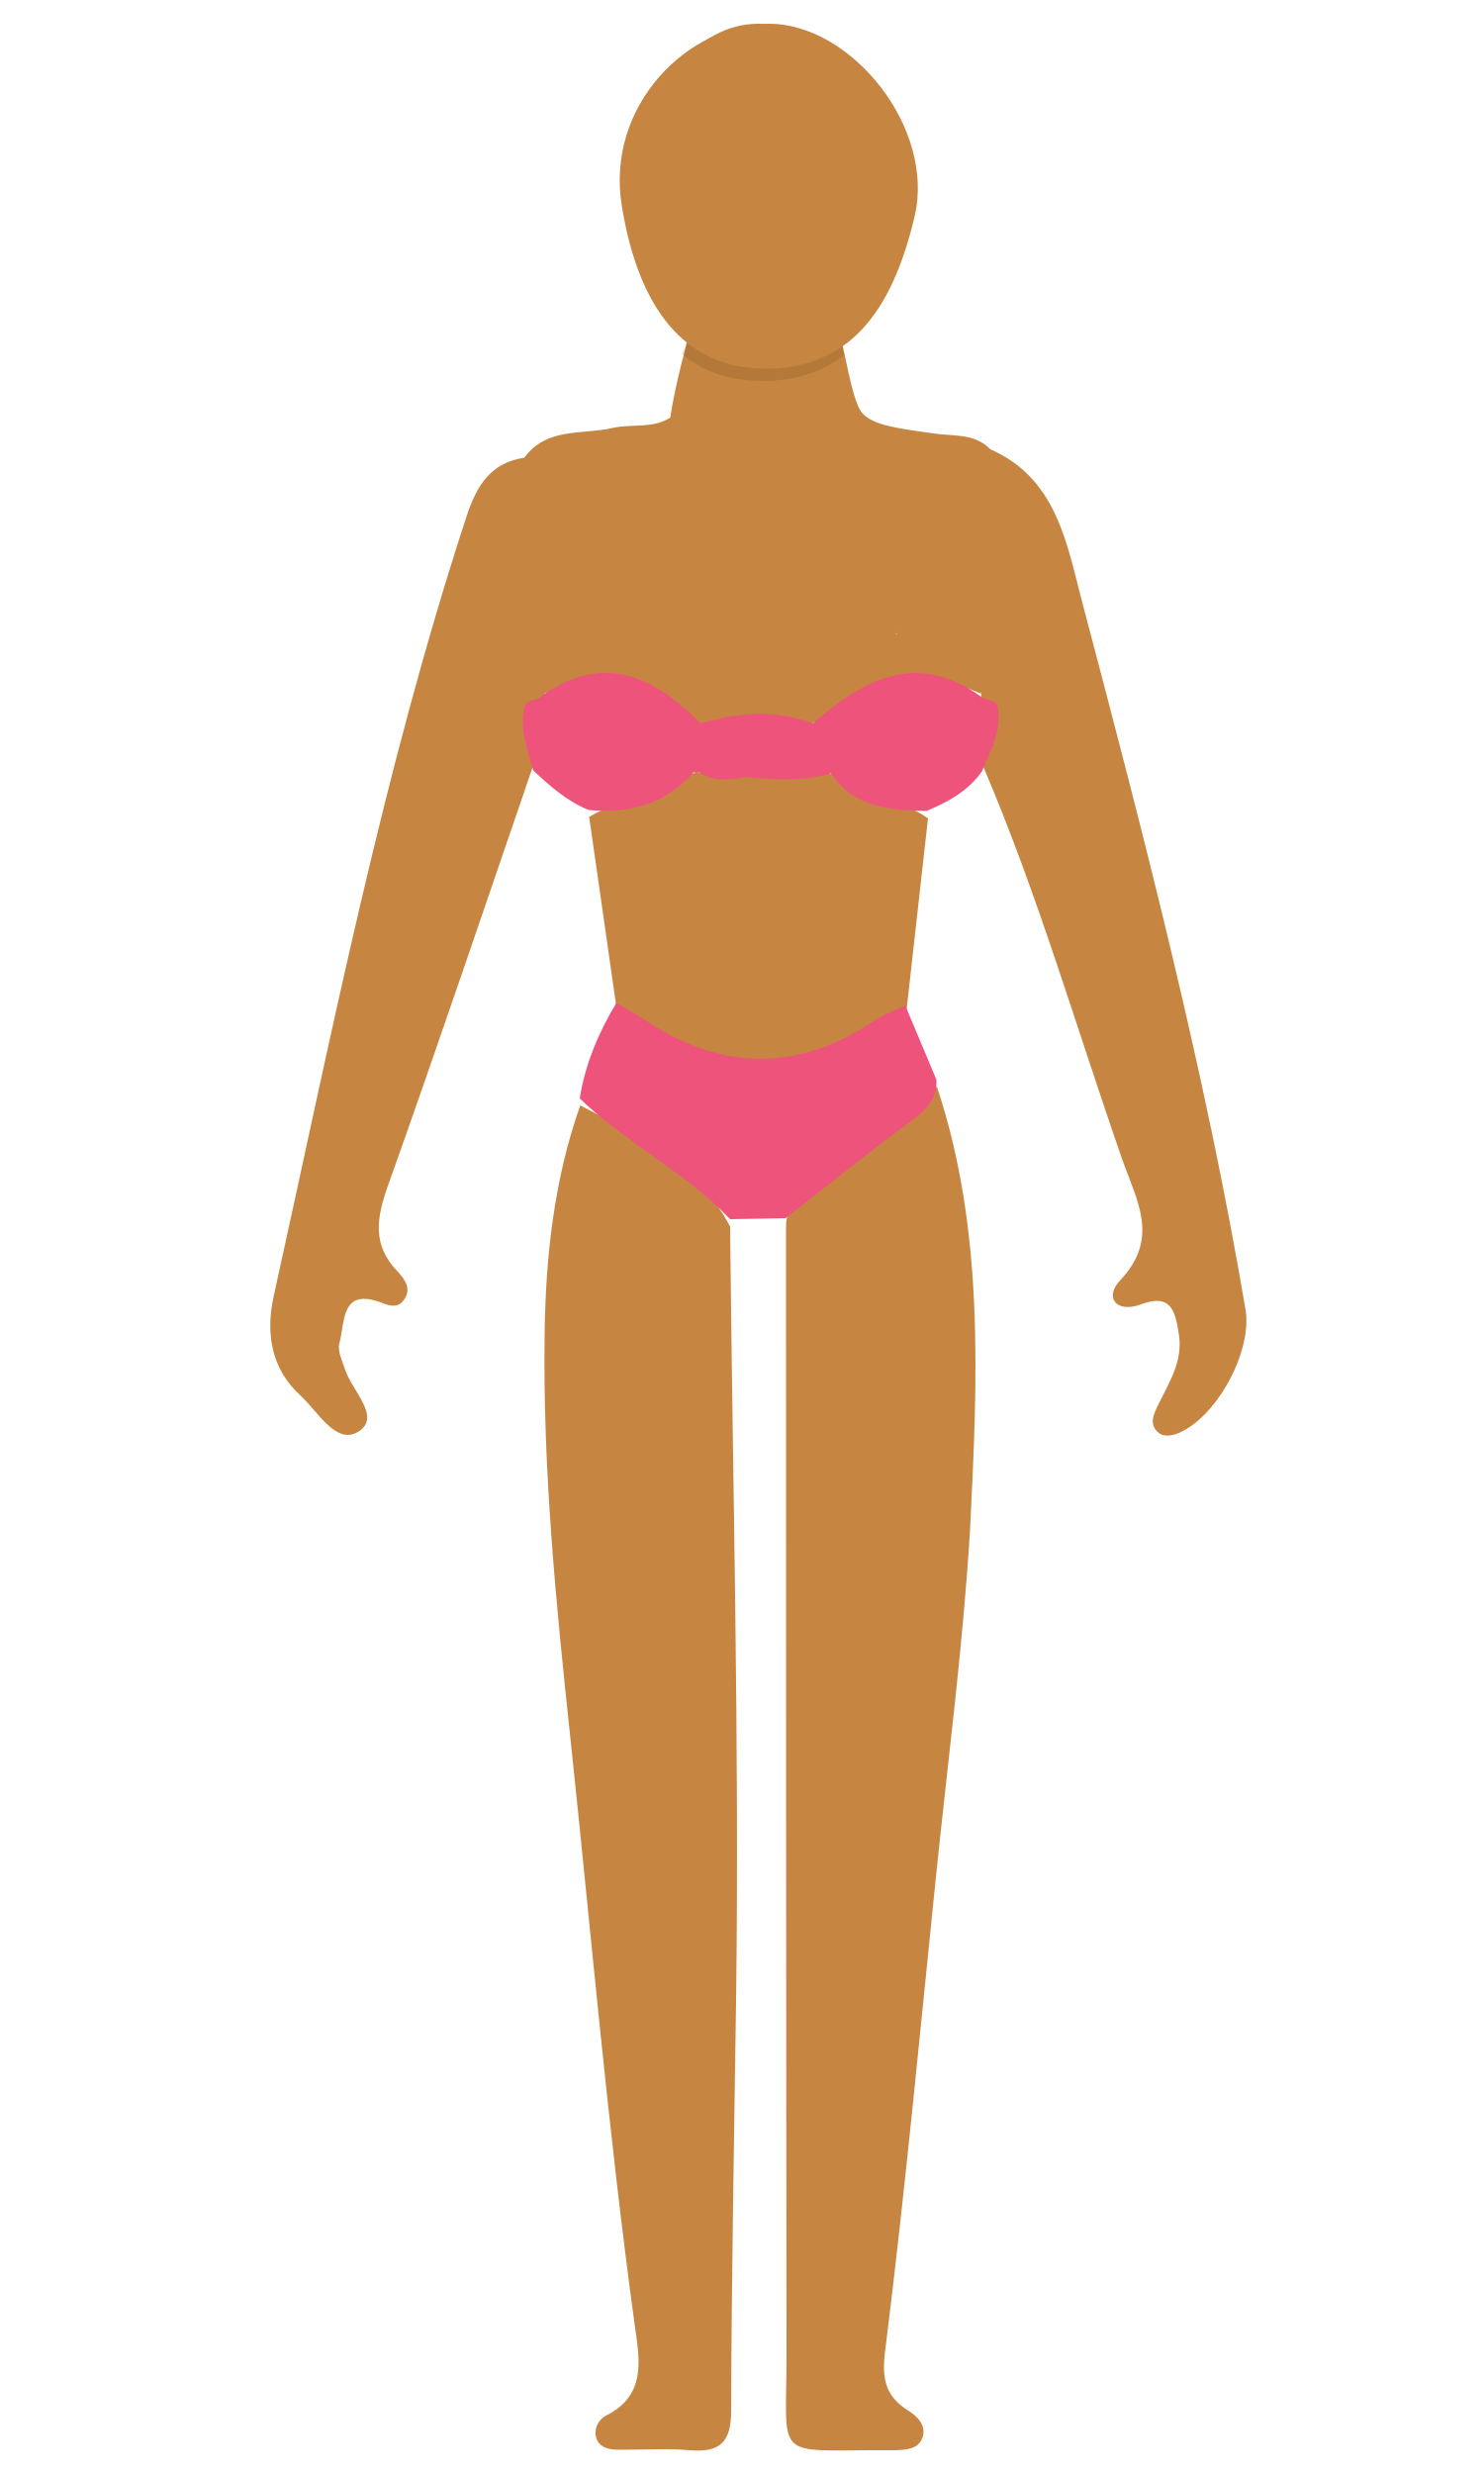
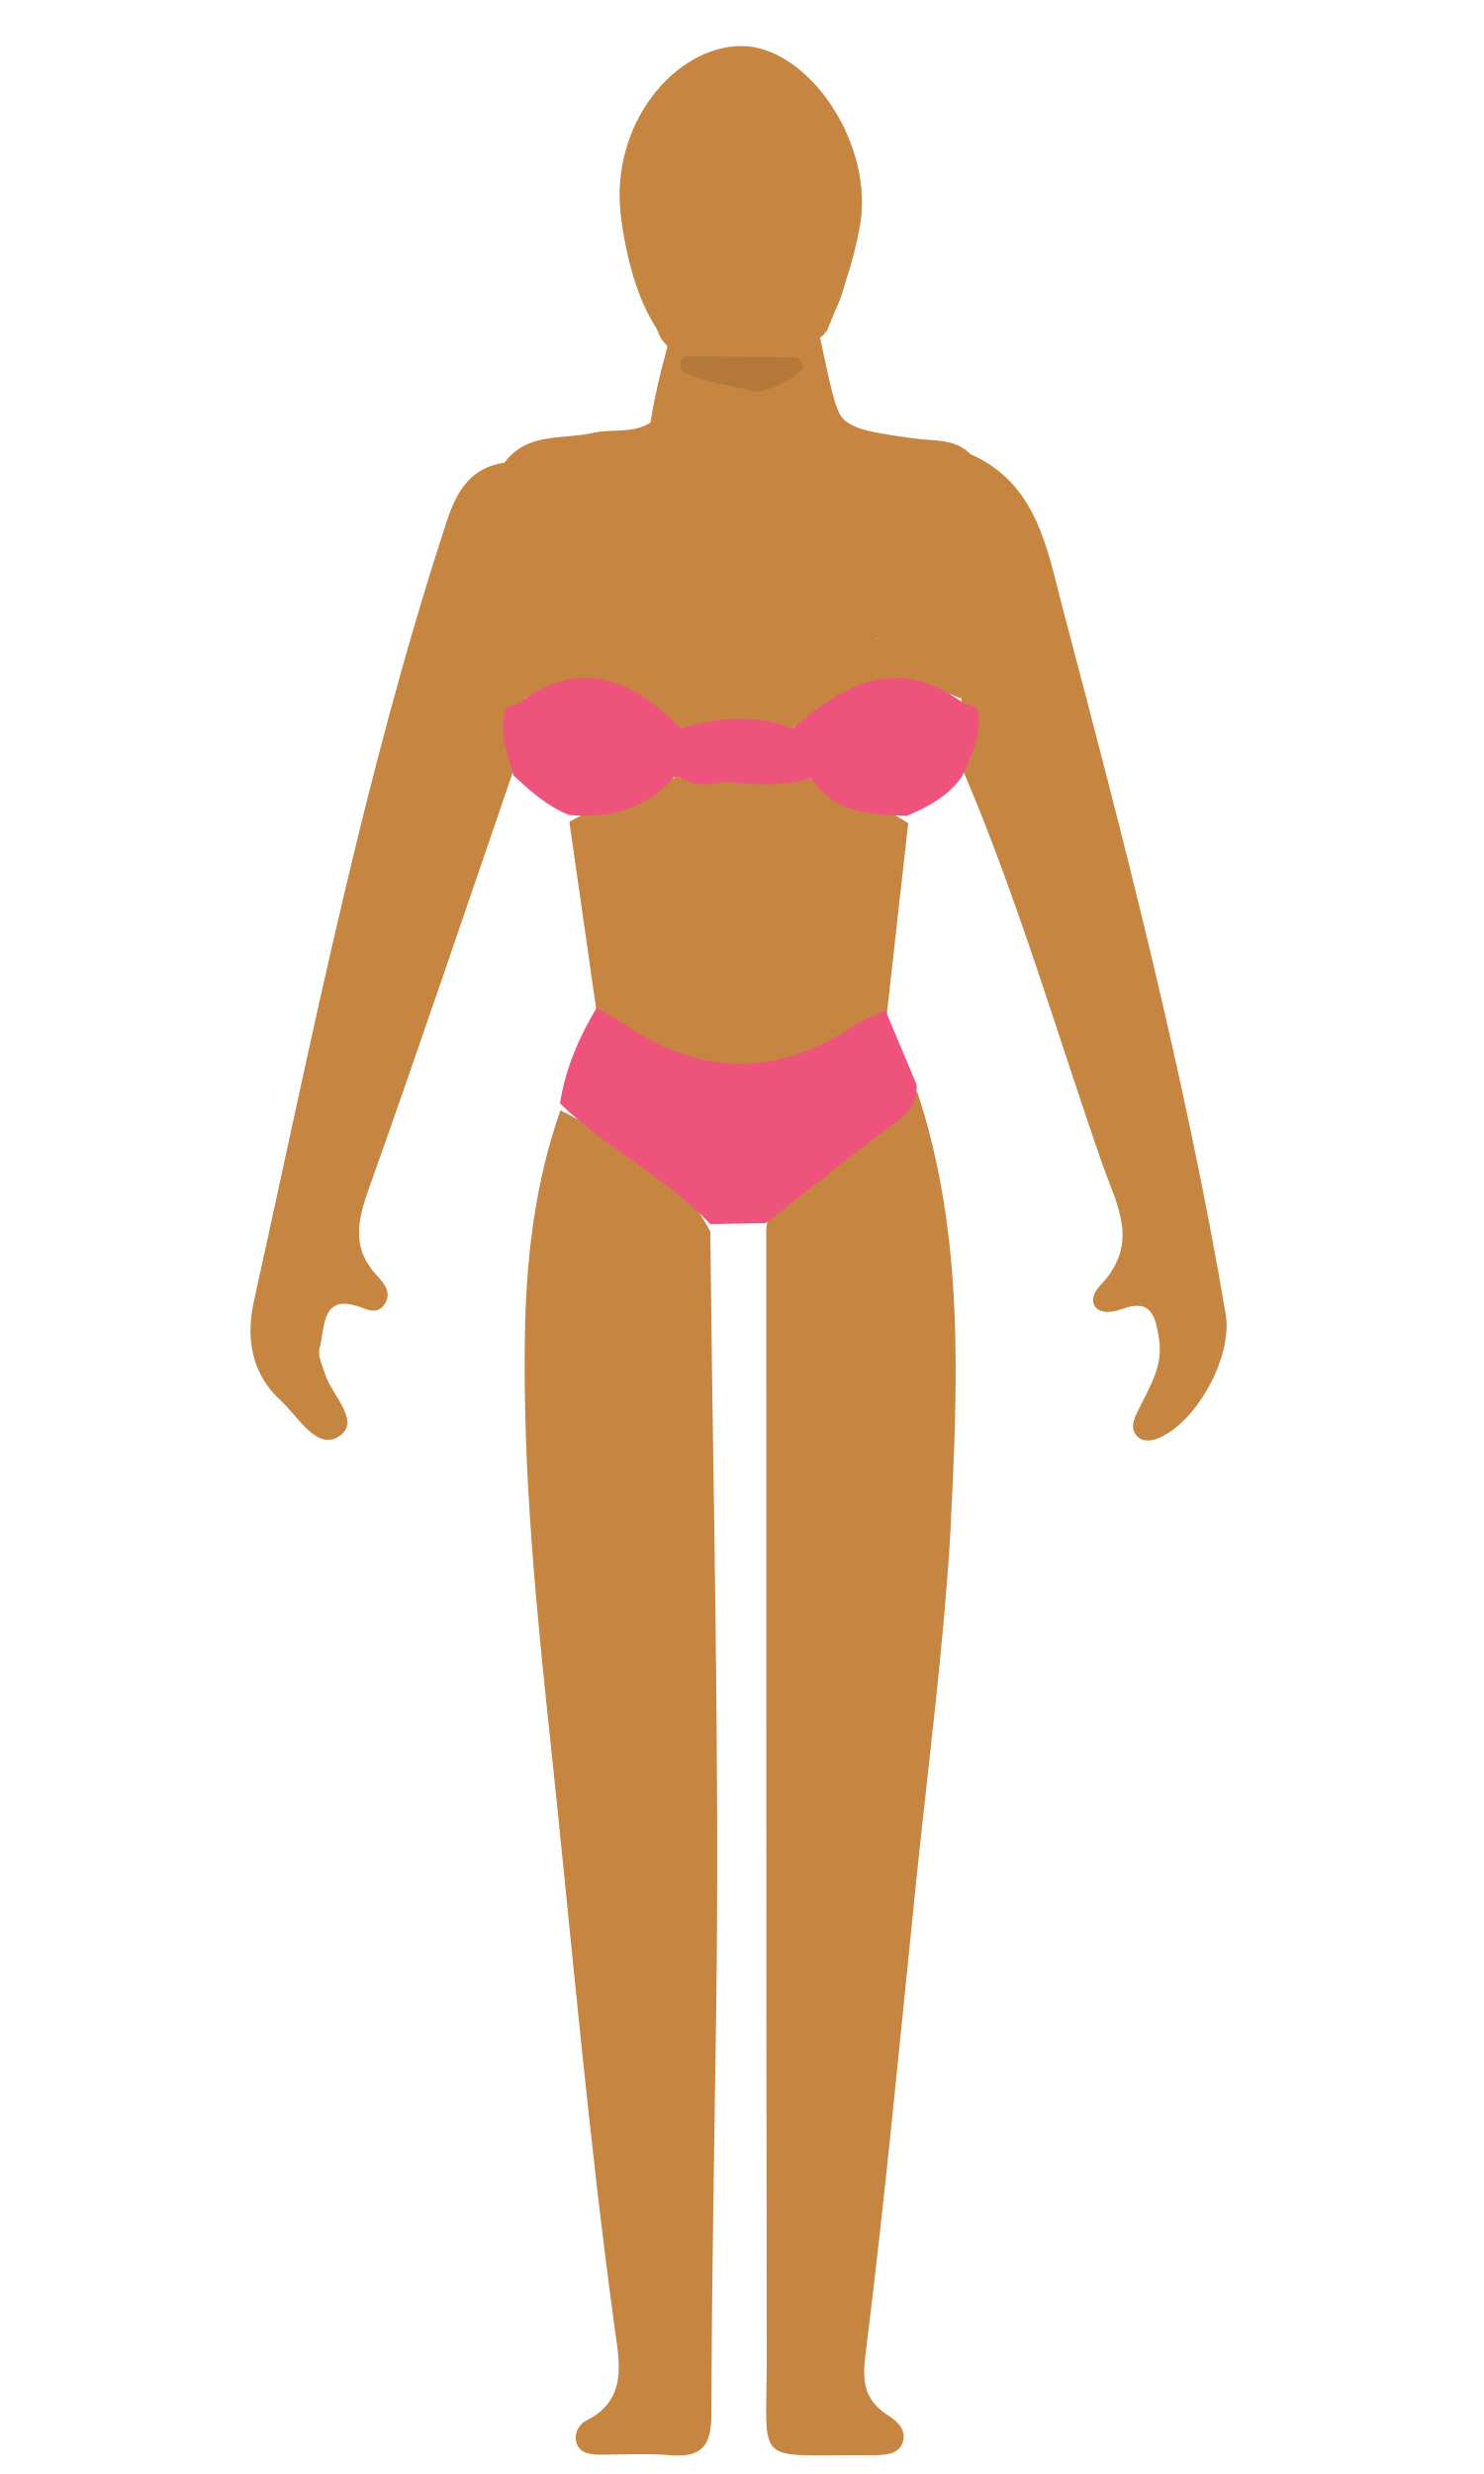
<svg xmlns="http://www.w3.org/2000/svg" version="1.1" id="Layer_1" x="0px" y="0px" viewBox="0 0 300 500" style="enable-background:new 0 0 300 500;" xml:space="preserve">
  <style type="text/css">
	.st0{fill:#C68642;}
	.st1{fill:#EE537B;}
- 	.st2{opacity:0.14;fill:#422200;}
+ 	.st2{opacity:0.14;fill:#422200;enable-background:new    ;}
</style>
-   <path id="path2000" class="st0" d="M153.3,4.8c-12.5,0-22.7,13-22.7,28.9V34c0,3.6,0.2,7.8,0.9,12.3c1.2,8.5,3.7,15.6,6,20.9  c0,0,0.5,0.7,0.6,0.8c0.1,0.2,0.4,0.5,0.7,0.8c0,0.1,0,0.2,0.1,0.3c-0.4,1.5-0.8,3-1.2,4.6c-0.9,3.7-1.7,7.3-2.2,10.7  c-3.6,2.3-7.8,1.2-11.7,2.1c-6.1,1.4-13.3-0.2-17.8,6c-6.9,1-9.7,5.8-11.7,11.9C77.4,156,67,209.2,55.3,262.1  c-1.6,7.3-0.5,14.5,5.4,19.9c3.6,3.3,7.3,10.2,11.8,7.3c4.6-2.9-1.3-8.2-2.7-12.4c-0.6-1.8-1.6-3.8-1.2-5.4  c1.2-4.3,0.2-11.4,8.6-8.2c1.5,0.6,3.1,1.1,4.3-0.4c1.9-2.3,0.3-4.4-1.1-5.9c-5.2-5.4-4.3-10.8-2-17.3  c10.1-28.3,19.7-56.8,29.5-85.3c2.3-3.5,0.6-7,0-10.5c1.2-0.9,2-2.3,2.2-3.8c11.1-4,21.2-2.9,30,5.9c0.6,0.6,1.8,0.5,2.7,0.6  c7-0.8,14.1-1,21.2-0.3c10.8-5.9,21.6-12,34.3-6.1c0-0.1-0.1-0.3-0.1-0.4c0,0,0.1,0.1,0.1,0.1c0,0.1,0,0.2,0.1,0.4c0,0-0.1,0-0.1,0  c0.1,0.6,0.2,1.1,0.2,1.8c0.4,0.2,0.8,0.5,1.2,0.7c0,0,0,0.1,0,0.1c0,0.5,0.1,1,0.3,1.5c-0.8,3.5-2.7,6.8-1.2,10.6  c11.1,26,18.9,53.1,28.2,79.7c2.9,8.1,7.4,15.6-0.5,24c-3.3,3.4-1,6.8,4.2,4.9c6.1-2.3,6.9,1.5,7.6,6c0.9,5.4-1.9,9.7-4.1,14.2  c-1,2-2.1,4.2,0.2,5.9c0.8,0.6,2.4,0.5,3.4,0.1c7.9-2.9,15.4-16.5,14-25.1c-8.2-48.3-20.5-95.6-33-142.9c-3.1-11.7-5.1-25.1-18.6-31  c-3.2-3.3-7.5-2.6-11.4-3.2c-8-1.1-12-1.7-14.3-3.9c-1.5-1.5-2.4-5.6-4.1-13.6c-0.3-1.2-0.4-1.9-0.6-2.9c0,0,0,0,0,0c0,0,0,0,0,0  c0-0.1,0-0.3,0-0.4c0,0.1,0,0.3,0.1,0.4c0.6-0.5,1-1,1.3-1.4c0.3-0.7,0.6-1.5,0.9-2.2c0.2-0.5,0.4-1,0.6-1.5c4-8.1,3.4-17.1,3.1-26  c0,0,0,0,0,0c0.1-0.8,0.1-1.5,0.1-2.3c0-1,0-2-0.1-2.9c-0.1-0.7-0.1-1.3-0.2-2c-0.1-0.4-0.2-0.9-0.2-1.3c-0.1-0.3-0.1-0.5-0.2-0.8  C172.8,14,163.9,4.8,153.3,4.8z M175.3,26.6c0.1,0.3,0.1,0.5,0.2,0.8c0,0.5,0.1,0.9,0.2,1.3c0.1,0.7,0.2,1.3,0.2,2  c0-0.5,0-0.9,0-1.4c-0.3-0.8-0.4-1.7-0.5-2.5C175.4,26.7,175.4,26.6,175.3,26.6z M181.3,127.9c0,0.1,0,0.1,0,0.2  c-0.1,0-0.2,0-0.2-0.1C181.2,128,181.3,128,181.3,127.9z M142,156.1c-1,0-1.9,0.1-2.8,0.5c-5.7,5.3-13.9,4.6-20.1,8.5  c1.9,13,3.7,26,5.6,39.1c16.8,18.6,41.5,18,58.5,0.5c1.5-13.1,2.9-26.2,4.4-39.3c-5.9-4.3-13.8-4.2-19.4-9  c-5.4-0.4-10.7,0.5-16.1,0.3C148.6,156.7,145.3,156.6,142,156.1z M189.4,219.6c-7.1,7.5-15.4,13.6-23.6,19.9  c-2.8,2.2-6.9,3.6-6.9,8.2c0,76.1,0,152.2,0.1,228.4c0,21.5-2.9,19,20.1,19.1c0.6,0,1.3,0,1.9,0c2.2-0.1,4.7-0.2,5.5-2.6  c0.8-2.5-1.1-4.3-2.9-5.4c-4.8-3.1-5.4-6.6-4.6-12.6c4-32,7-64.1,10.3-96.2c2.4-23.1,5.4-46.1,6.8-69.2  C197.6,279,199.1,248.8,189.4,219.6z M117.3,223.4c-5.3,15-7,30.6-7.2,46.2c-0.4,27.3,2.3,54.5,5.2,81.6c4.2,39.5,7.6,79.2,13,118.6  c0.9,6.6,2.6,14.1-5.6,18.3c-1.7,0.8-2.8,2.8-2.1,4.8c0.8,2,2.9,2.2,4.8,2.2c4.7,0,9.5-0.3,14.1,0.1c6.1,0.5,8.3-1.7,8.3-7.9  c0.1-27.7,0.6-55.3,1-82.9c0.7-52.2-0.7-104.4-1.2-156.5C141,235.3,129,229.5,117.3,223.4z" />
-   <path id="path1970" class="st1" d="M122.8,136c-4.1-0.1-8.5,1.3-13.3,4.6c-0.8,1.2-2.8,0.5-3.4,2.1c-1.2,4.6,0.5,8.7,1.7,13  c3.4,3.2,6.8,6.2,11.2,8c8.3,0.8,15.5-1.2,21.2-7.6l0.6,0.1l0.6-0.1c0,0,0.1,0,0.1,0c0,0,0,0-0.1,0c3,2,6.2,1.5,9.4,0.9  c0,0-0.1,0-0.1,0c0,0,0,0,0.1,0c5.8,0.7,11.5,0.9,17.2-0.7c0,0,0,0,0,0c4.7,7,11.9,7.4,19.3,7.6c4.3-1.8,8.4-4,11.2-8  c1.7-4.2,4.1-8.2,3.2-13c-0.4-1.9-2.5-1.1-3.5-2.2c-13.1-9.3-23.7-3.3-33.9,5.5c0,0,0,0,0,0c-7.6-2.9-15.1-2.2-22.7,0  C135.9,140.3,129.7,136.2,122.8,136L122.8,136z M124.6,202.7c-3.6,6-6.3,12.3-7.4,19.3c9.4,9.1,21.4,14.9,30.4,24.4  c3.7-0.1,7.5-0.1,11.2-0.2c8.5-6.6,16.9-13.4,25.6-19.8c3-2.2,5.1-4.4,4.9-8.2c-2.1-5-4.2-10-6.3-15c-2.2,1.1-4.6,1.9-6.6,3.3  c-15.5,10.3-30.9,9.8-46.2-0.5C128.4,204.8,126.5,203.8,124.6,202.7L124.6,202.7z" />
  <g>
-     <path class="st2" d="M137.8,71.5c4.3,3.6,9.7,5.5,16.2,5.5c6.8,0,12.3-1.8,16.7-5.3c-0.1-0.4-0.3-0.7-0.3-1   c-0.1-0.4-0.2-0.9-0.3-1.4l-31.3-0.2C138.5,70,138.2,70.8,137.8,71.5z" />
-     <path class="st0" d="M184.9,43.7c-4.7,20-13.7,30.8-30.2,30.8S129,62,125.7,41.6C122.4,21.4,139,4.8,155.5,4.8   S189.1,25.7,184.9,43.7z" />
+     <path id="path2000" class="st0" d="M126.6,34.7V35c0,3.6,0.2,7.8,0.9,12.3c1.2,8.5,3.7,15.6,6,20.9c0,0,0.5,0.7,0.6,0.8   c0.1,0.2,0.4,0.5,0.7,0.8c0,0.1,0,0.2,0.1,0.3c-0.4,1.5-0.8,3-1.2,4.6c-0.9,3.7-1.7,7.3-2.2,10.7c-3.6,2.3-7.8,1.2-11.7,2.1   c-6.1,1.4-13.3-0.2-17.8,6c-6.9,1-9.7,5.8-11.7,11.9C73.4,157,63,210.2,51.3,263.1c-1.6,7.3-0.5,14.5,5.4,19.9   c3.6,3.3,7.3,10.2,11.8,7.3c4.6-2.9-1.3-8.2-2.7-12.4c-0.6-1.8-1.6-3.8-1.2-5.4c1.2-4.3,0.2-11.4,8.6-8.2c1.5,0.6,3.1,1.1,4.3-0.4   c1.9-2.3,0.3-4.4-1.1-5.9c-5.2-5.4-4.3-10.8-2-17.3c10.1-28.3,19.7-56.8,29.5-85.3c2.3-3.5,0.6-7,0-10.5c1.2-0.9,2-2.3,2.2-3.8   c11.1-4,21.2-2.9,30,5.9c0.6,0.6,1.8,0.5,2.7,0.6c7-0.8,14.1-1,21.2-0.3c10.8-5.9,21.6-12,34.3-6.1c0-0.1-0.1-0.3-0.1-0.4l0.1,0.1   c0,0.1,0,0.2,0.1,0.4h-0.1c0.1,0.6,0.2,1.1,0.2,1.8c0.4,0.2,0.8,0.5,1.2,0.7v0.1c0,0.5,0.1,1,0.3,1.5c-0.8,3.5-2.7,6.8-1.2,10.6   c11.1,26,18.9,53.1,28.2,79.7c2.9,8.1,7.4,15.6-0.5,24c-3.3,3.4-1,6.8,4.2,4.9c6.1-2.3,6.9,1.5,7.6,6c0.9,5.4-1.9,9.7-4.1,14.2   c-1,2-2.1,4.2,0.2,5.9c0.8,0.6,2.4,0.5,3.4,0.1c7.9-2.9,15.4-16.5,14-25.1c-8.2-48.3-20.5-95.6-33-142.9   c-3.1-11.7-5.1-25.1-18.6-31c-3.2-3.3-7.5-2.6-11.4-3.2c-8-1.1-12-1.7-14.3-3.9c-1.5-1.5-2.4-5.6-4.1-13.6   c-0.3-1.2-0.4-1.9-0.6-2.9l0,0l0,0c0-0.1,0-0.3,0-0.4c0,0.1,0,0.3,0.1,0.4c0.6-0.5,1-1,1.3-1.4c0.3-0.7,0.6-1.5,0.9-2.2   c0.2-0.5,0.4-1,0.6-1.5c4-8.1,3.4-17.1,3.1-26l0,0c0.1-0.8,0.1-1.5,0.1-2.3c0-1,0-2-0.1-2.9c-0.1-0.7-0.1-1.3-0.2-2   c-0.1-0.4-0.2-0.9-0.2-1.3c-0.1-0.3-0.1-0.5-0.2-0.8c-1.03-5.47-9.32-7.91-18.48-7.67C140.44,20.46,126.6,25.59,126.6,34.7z    M171.3,27.6c0.1,0.3,0.1,0.5,0.2,0.8c0,0.5,0.1,0.9,0.2,1.3c0.1,0.7,0.2,1.3,0.2,2c0-0.5,0-0.9,0-1.4c-0.3-0.8-0.4-1.7-0.5-2.5   C171.4,27.7,171.4,27.6,171.3,27.6z M177.3,128.9c0,0.1,0,0.1,0,0.2c-0.1,0-0.2,0-0.2-0.1C177.2,129,177.3,129,177.3,128.9z    M138,157.1c-1,0-1.9,0.1-2.8,0.5c-5.7,5.3-13.9,4.6-20.1,8.5c1.9,13,3.7,26,5.6,39.1c16.8,18.6,41.5,18,58.5,0.5   c1.5-13.1,2.9-26.2,4.4-39.3c-5.9-4.3-13.8-4.2-19.4-9c-5.4-0.4-10.7,0.5-16.1,0.3C144.6,157.7,141.3,157.6,138,157.1z    M185.4,220.6c-7.1,7.5-15.4,13.6-23.6,19.9c-2.8,2.2-6.9,3.6-6.9,8.2c0,76.1,0,152.2,0.1,228.4c0,21.5-2.9,19,20.1,19.1   c0.6,0,1.3,0,1.9,0c2.2-0.1,4.7-0.2,5.5-2.6c0.8-2.5-1.1-4.3-2.9-5.4c-4.8-3.1-5.4-6.6-4.6-12.6c4-32,7-64.1,10.3-96.2   c2.4-23.1,5.4-46.1,6.8-69.2C193.6,280,195.1,249.8,185.4,220.6z M113.3,224.4c-5.3,15-7,30.6-7.2,46.2   c-0.4,27.3,2.3,54.5,5.2,81.6c4.2,39.5,7.6,79.2,13,118.6c0.9,6.6,2.6,14.1-5.6,18.3c-1.7,0.8-2.8,2.8-2.1,4.8   c0.8,2,2.9,2.2,4.8,2.2c4.7,0,9.5-0.3,14.1,0.1c6.1,0.5,8.3-1.7,8.3-7.9c0.1-27.7,0.6-55.3,1-82.9c0.7-52.2-0.7-104.4-1.2-156.5   C137,236.3,125,230.5,113.3,224.4z" />
+     <path id="path1970" class="st1" d="M118.8,137c-4.1-0.1-8.5,1.3-13.3,4.6c-0.8,1.2-2.8,0.5-3.4,2.1c-1.2,4.6,0.5,8.7,1.7,13   c3.4,3.2,6.8,6.2,11.2,8c8.3,0.8,15.5-1.2,21.2-7.6l0.6,0.1l0.6-0.1h0.1c0,0,0,0-0.1,0c3,2,6.2,1.5,9.4,0.9h-0.1c0,0,0,0,0.1,0   c5.8,0.7,11.5,0.9,17.2-0.7l0,0c4.7,7,11.9,7.4,19.3,7.6c4.3-1.8,8.4-4,11.2-8c1.7-4.2,4.1-8.2,3.2-13c-0.4-1.9-2.5-1.1-3.5-2.2   c-13.1-9.3-23.7-3.3-33.9,5.5l0,0c-7.6-2.9-15.1-2.2-22.7,0C131.9,141.3,125.7,137.2,118.8,137L118.8,137z M120.6,203.7   c-3.6,6-6.3,12.3-7.4,19.3c9.4,9.1,21.4,14.9,30.4,24.4c3.7-0.1,7.5-0.1,11.2-0.2c8.5-6.6,16.9-13.4,25.6-19.8   c3-2.2,5.1-4.4,4.9-8.2c-2.1-5-4.2-10-6.3-15c-2.2,1.1-4.6,1.9-6.6,3.3c-15.5,10.3-30.9,9.8-46.2-0.5   C124.4,205.8,122.5,204.8,120.6,203.7L120.6,203.7z" />
+   </g>
+   <g>
+     <path class="st0" d="M173.7,46.4c-3.8,19.1-11.1,29.3-24.5,29.3s-20.9-11.9-23.6-31.3c-2.7-19.2,10.9-35.1,24.3-35.1   S177.2,29.2,173.7,46.4z" />
+     <path class="st2" d="M137.59,73.1c-0.28,0.7,0,1.4,0.47,1.9c3.2,2.9,22.01,4.4,11.57,4.4c5.17,0,9.41-1.7,12.79-5   c-0.09-0.3-0.19-0.7-0.28-0.9l0,0c-0.19-0.8-0.85-1.3-1.6-1.3L139.19,72C138.44,71.9,137.88,72.4,137.59,73.1L137.59,73.1z" />
  </g>
</svg>
